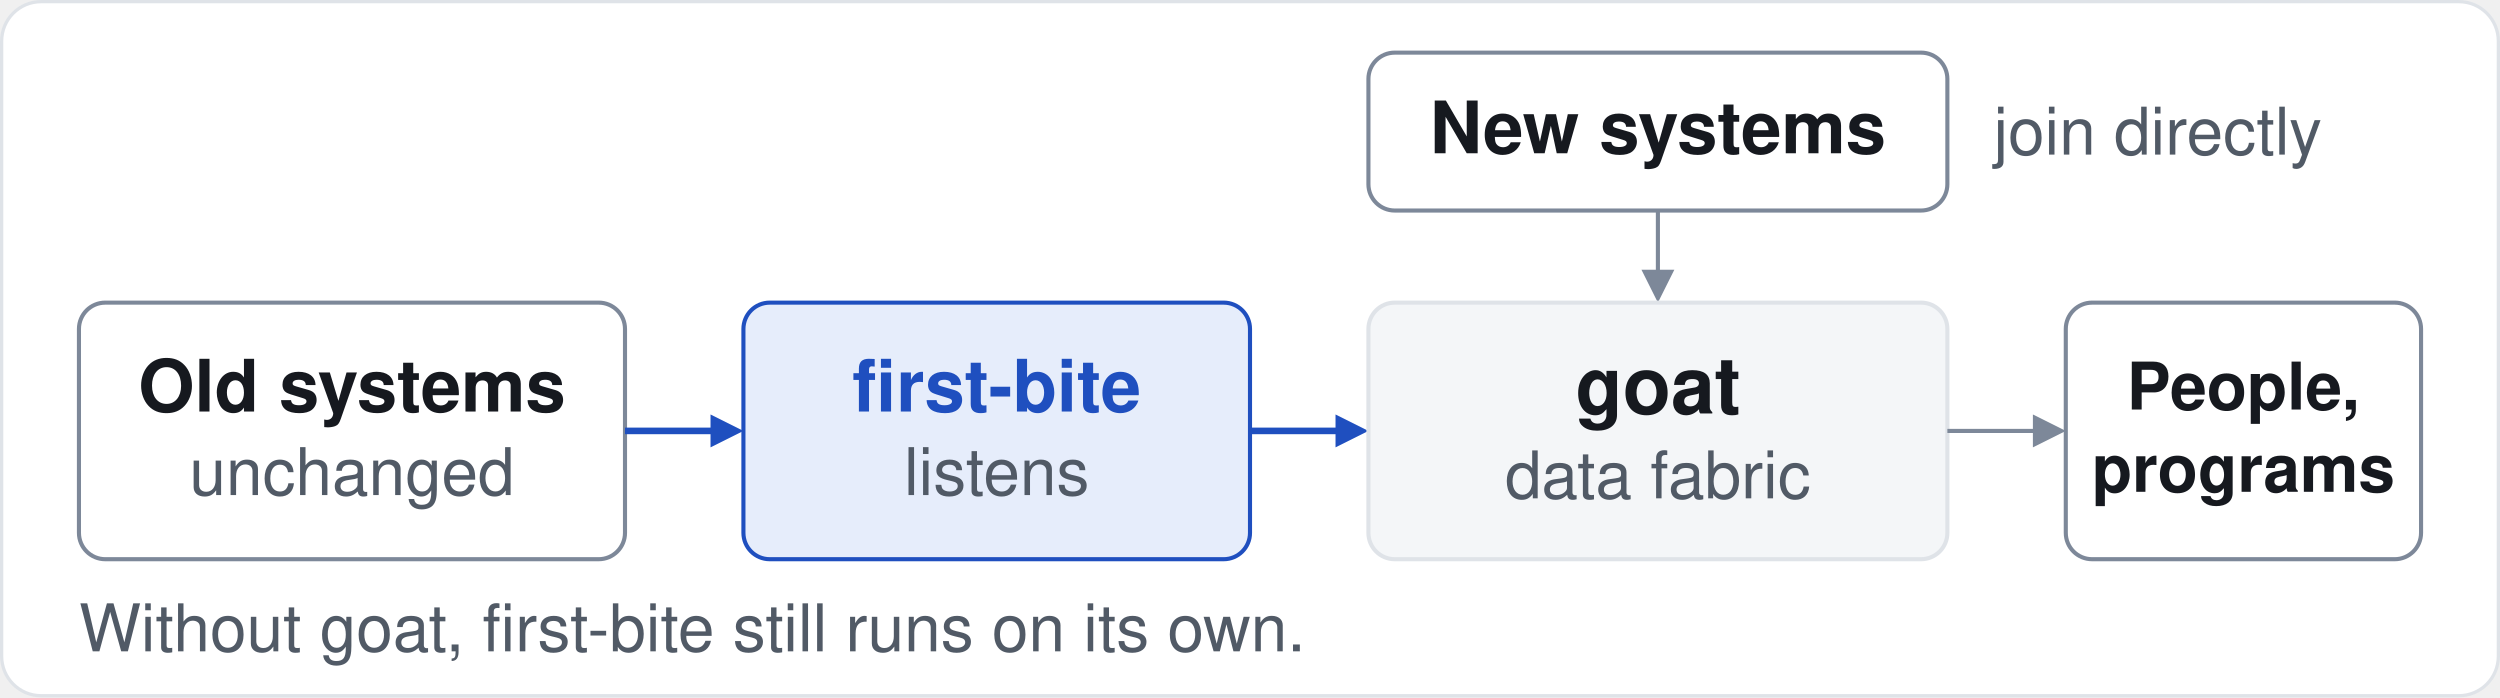
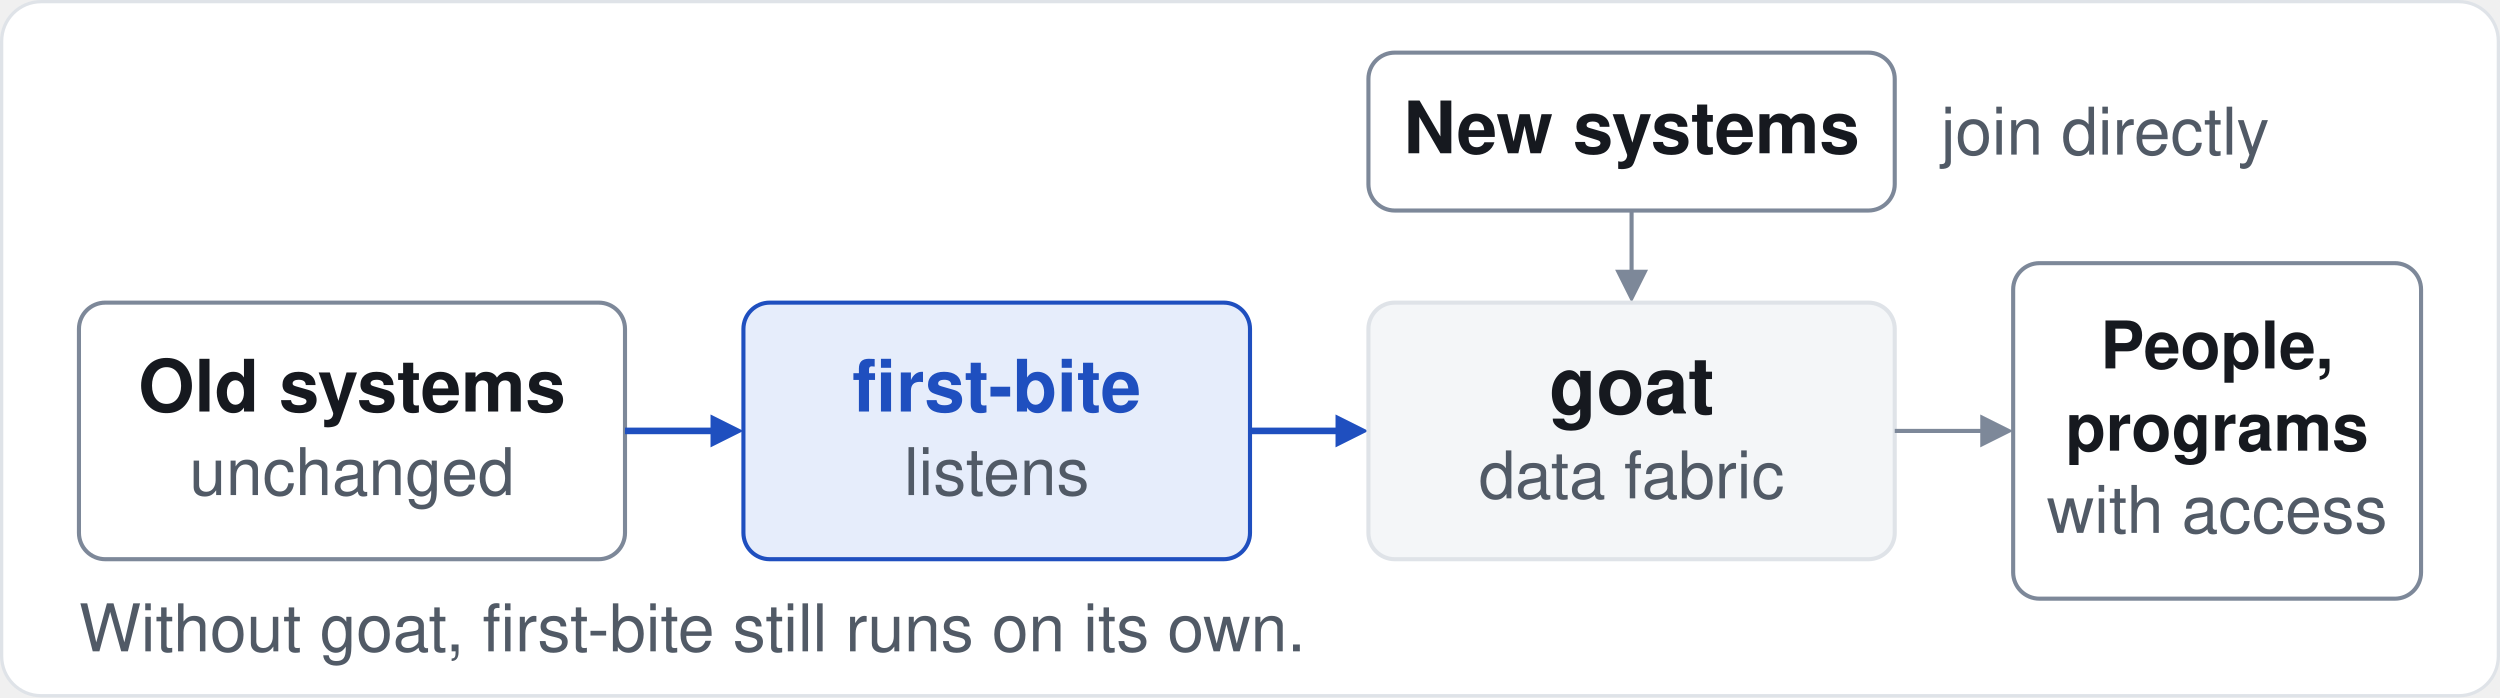
<svg xmlns="http://www.w3.org/2000/svg" viewBox="0 0 760 212" width="760" height="212" role="img" aria-labelledby="where-it-fits-title where-it-fits-desc" aria-label="first-bite brings old systems onto the goat data fabric">
  <style>text{font-family:"Helvetica Neue", Helvetica, Arial, "Liberation Sans", sans-serif}.m{font-family:Menlo, Consolas, "Liberation Mono", "Courier New", monospace}.t{fill:#16191f}.q{fill:#515a66}.a{fill:#1f4fbf}.g{fill:#24703a}.w{fill:#8a5300}.i{fill:#5b4bb0}.mu{fill:#5a606a}.on{fill:#ffffff}.bg{fill:#ffffff;stroke:#dfe3e8;stroke-width:1}.bx{fill:#ffffff;stroke:#7d8899;stroke-width:1.25}.bxp{fill:#f4f6f8;stroke:#dfe3e8;stroke-width:1.25}.bxa{fill:#e6edfb;stroke:#1f4fbf;stroke-width:1.25}.bxg{fill:#e3f4e7;stroke:#24703a;stroke-width:1.25}.bxw{fill:#fcefd6;stroke:#8a5300;stroke-width:1.25}.bxm{fill:#eeeeec;stroke:#5a606a;stroke-width:1.25;stroke-dasharray:2 4}.bxd{fill:#ffffff;stroke:#7d8899;stroke-width:1.25;stroke-dasharray:5 4}.ln{stroke:#7d8899;stroke-width:1.25;fill:none}.lnk{stroke:#16191f;stroke-width:3;fill:none}.lna{stroke:#1f4fbf;stroke-width:2;fill:none}.lnd{stroke:#7d8899;stroke-width:1.25;fill:none;stroke-dasharray:6 5}.lnr{stroke:#dfe3e8;stroke-width:1;fill:none}.fa{fill:#1f4fbf}.fl{fill:#7d8899}.fk{fill:#16191f}.fg{fill:#24703a}.fp{fill:#f4f6f8}.fr{fill:#dfe3e8}.f0{fill:#e6edfb}.f1{fill:#fcefd6}.f2{fill:#eeebfa}.f3{fill:#e3f4e7}.s0{stroke:#1f4fbf}.s1{stroke:#8a5300}.s2{stroke:#5b4bb0}.s3{stroke:#24703a}.c0{fill:#1f4fbf}.c1{fill:#8a5300}.c2{fill:#5b4bb0}.c3{fill:#24703a}.pp{fill:#ffffff}path,line{stroke-linejoin:round}</style>
  <rect class="bg" x="0.5" y="0.5" width="759" height="211" rx="12" />
-   <rect x="416" y="16" width="176" height="48" rx="8" class="bx" />
-   <text x="504" y="46.6" font-size="22" font-weight="700" text-anchor="middle" class="t">New systems</text>
-   <path d="M504 64L504 83" class="ln" />
-   <path d="M504 92L499 82L509 82z" class="fl" />
-   <text x="606" y="47" font-size="20" class="q">join directly</text>
+   <rect x="416" y="16" width="160" height="48" rx="8" class="bx" />
+   <text x="496" y="46.6" font-size="22" font-weight="700" text-anchor="middle" class="t">New systems</text>
+   <path d="M496 64L496 83" class="ln" />
+   <path d="M496 92L491 82L501 82z" class="fl" />
+   <text x="590" y="47" font-size="20" class="q">join directly</text>
  <rect x="24" y="92" width="166" height="78" rx="8" class="bx" />
  <text x="107" y="125.1" font-size="22" font-weight="700" text-anchor="middle" class="t">Old systems</text>
  <text x="107" y="150.5" font-size="20" text-anchor="middle" class="q">unchanged</text>
  <path d="M190 131L217 131" class="lna" />
  <path d="M226 131L216 136L216 126z" class="fa" />
  <rect x="226" y="92" width="154" height="78" rx="8" class="bxa" />
  <text x="303" y="125.1" font-size="22" font-weight="700" text-anchor="middle" class="a">first-bite</text>
  <text x="303" y="150.5" font-size="20" text-anchor="middle" class="q">listens</text>
  <path d="M380 131L407 131" class="lna" />
  <path d="M416 131L406 136L406 126z" class="fa" />
-   <rect x="416" y="92" width="176" height="78" rx="8" class="bxp" />
-   <text x="504" y="125.7" font-size="24" font-weight="700" text-anchor="middle" class="t">goat</text>
-   <text x="504" y="151.5" font-size="20" text-anchor="middle" class="q">data fabric</text>
-   <path d="M592 131L619 131" class="ln" />
-   <path d="M628 131L618 136L618 126z" class="fl" />
-   <rect x="628" y="92" width="108" height="78" rx="8" class="bx" />
-   <text x="682" y="124.5" font-size="20" font-weight="700" text-anchor="middle" class="t">People,</text>
-   <text x="682" y="149.5" font-size="20" font-weight="700" text-anchor="middle" class="t">programs</text>
+   <rect x="416" y="92" width="160" height="78" rx="8" class="bxp" />
+   <text x="496" y="125.7" font-size="24" font-weight="700" text-anchor="middle" class="t">goat</text>
+   <text x="496" y="151.5" font-size="20" text-anchor="middle" class="q">data fabric</text>
+   <path d="M576 131L603 131" class="ln" />
+   <path d="M612 131L602 136L602 126z" class="fl" />
+   <rect x="612" y="80" width="124" height="102" rx="8" class="bx" />
+   <text x="674" y="112" font-size="20" font-weight="700" text-anchor="middle" class="t">People,</text>
+   <text x="674" y="137" font-size="20" font-weight="700" text-anchor="middle" class="t">programs</text>
+   <text x="674" y="162" font-size="20" text-anchor="middle" class="q">with access</text>
  <text x="24" y="198" font-size="20" data-role="note" class="q">Without goat, first-bite still runs on its own.</text>
</svg>
